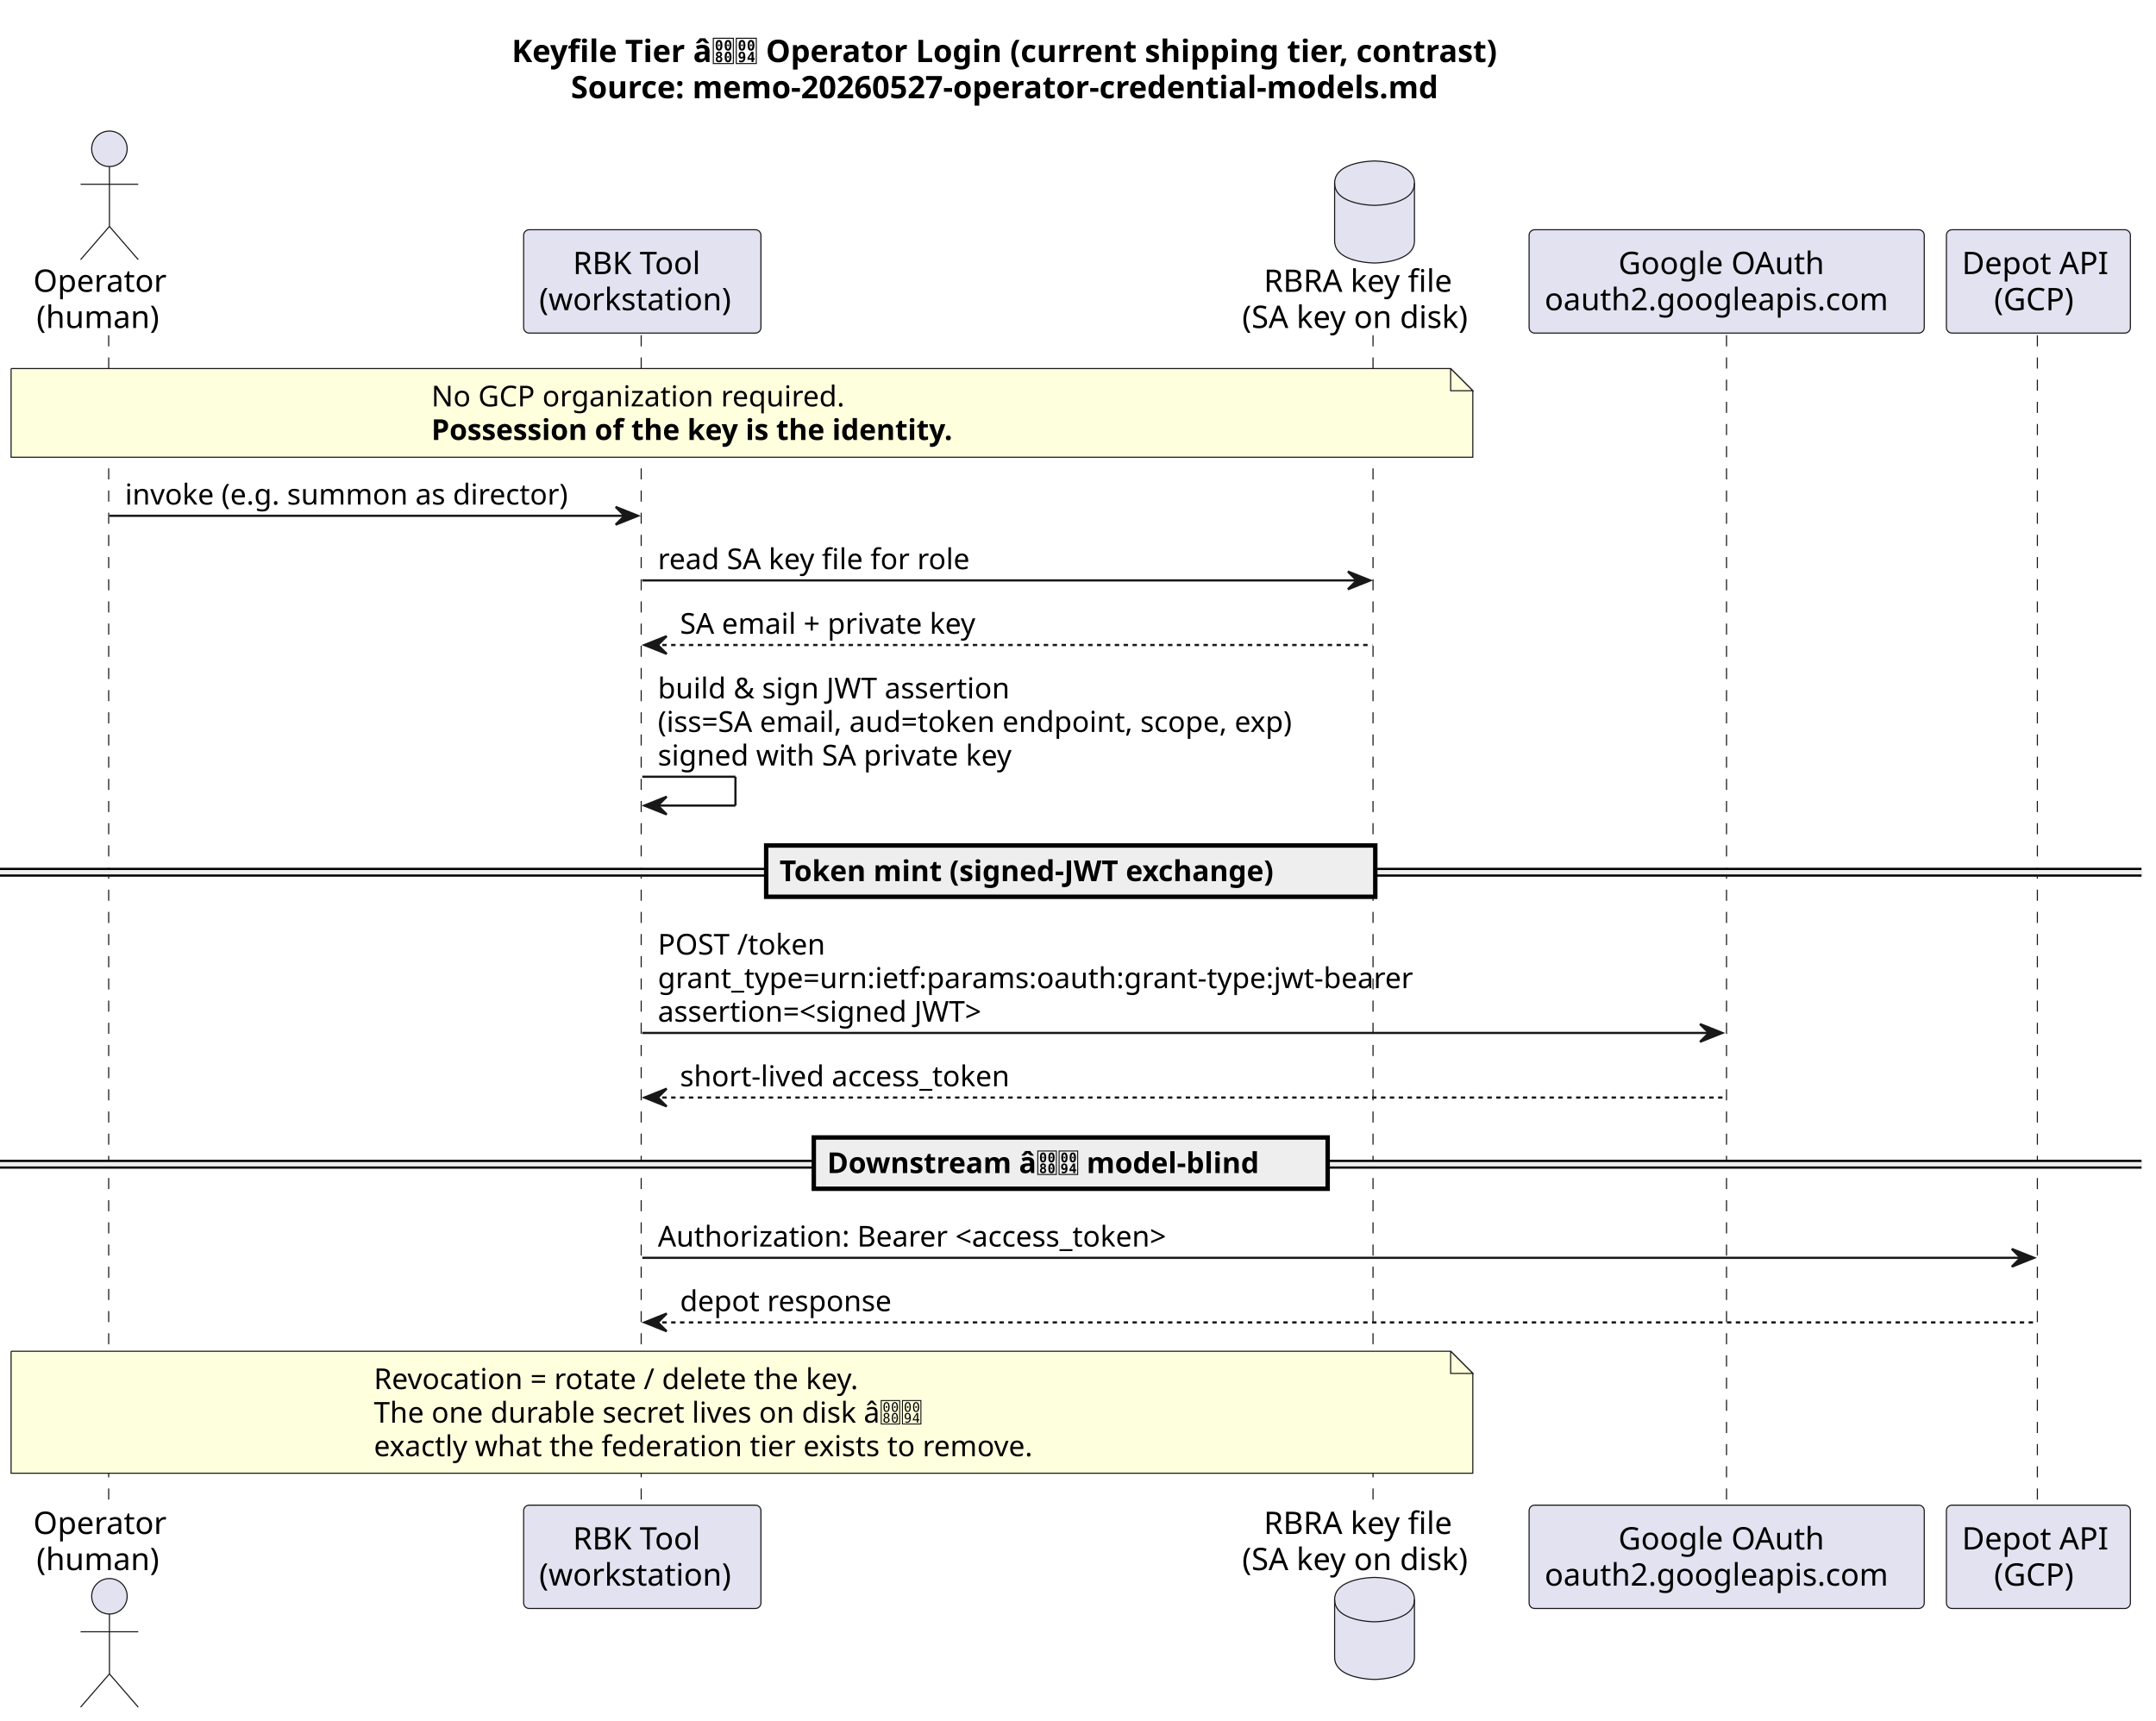
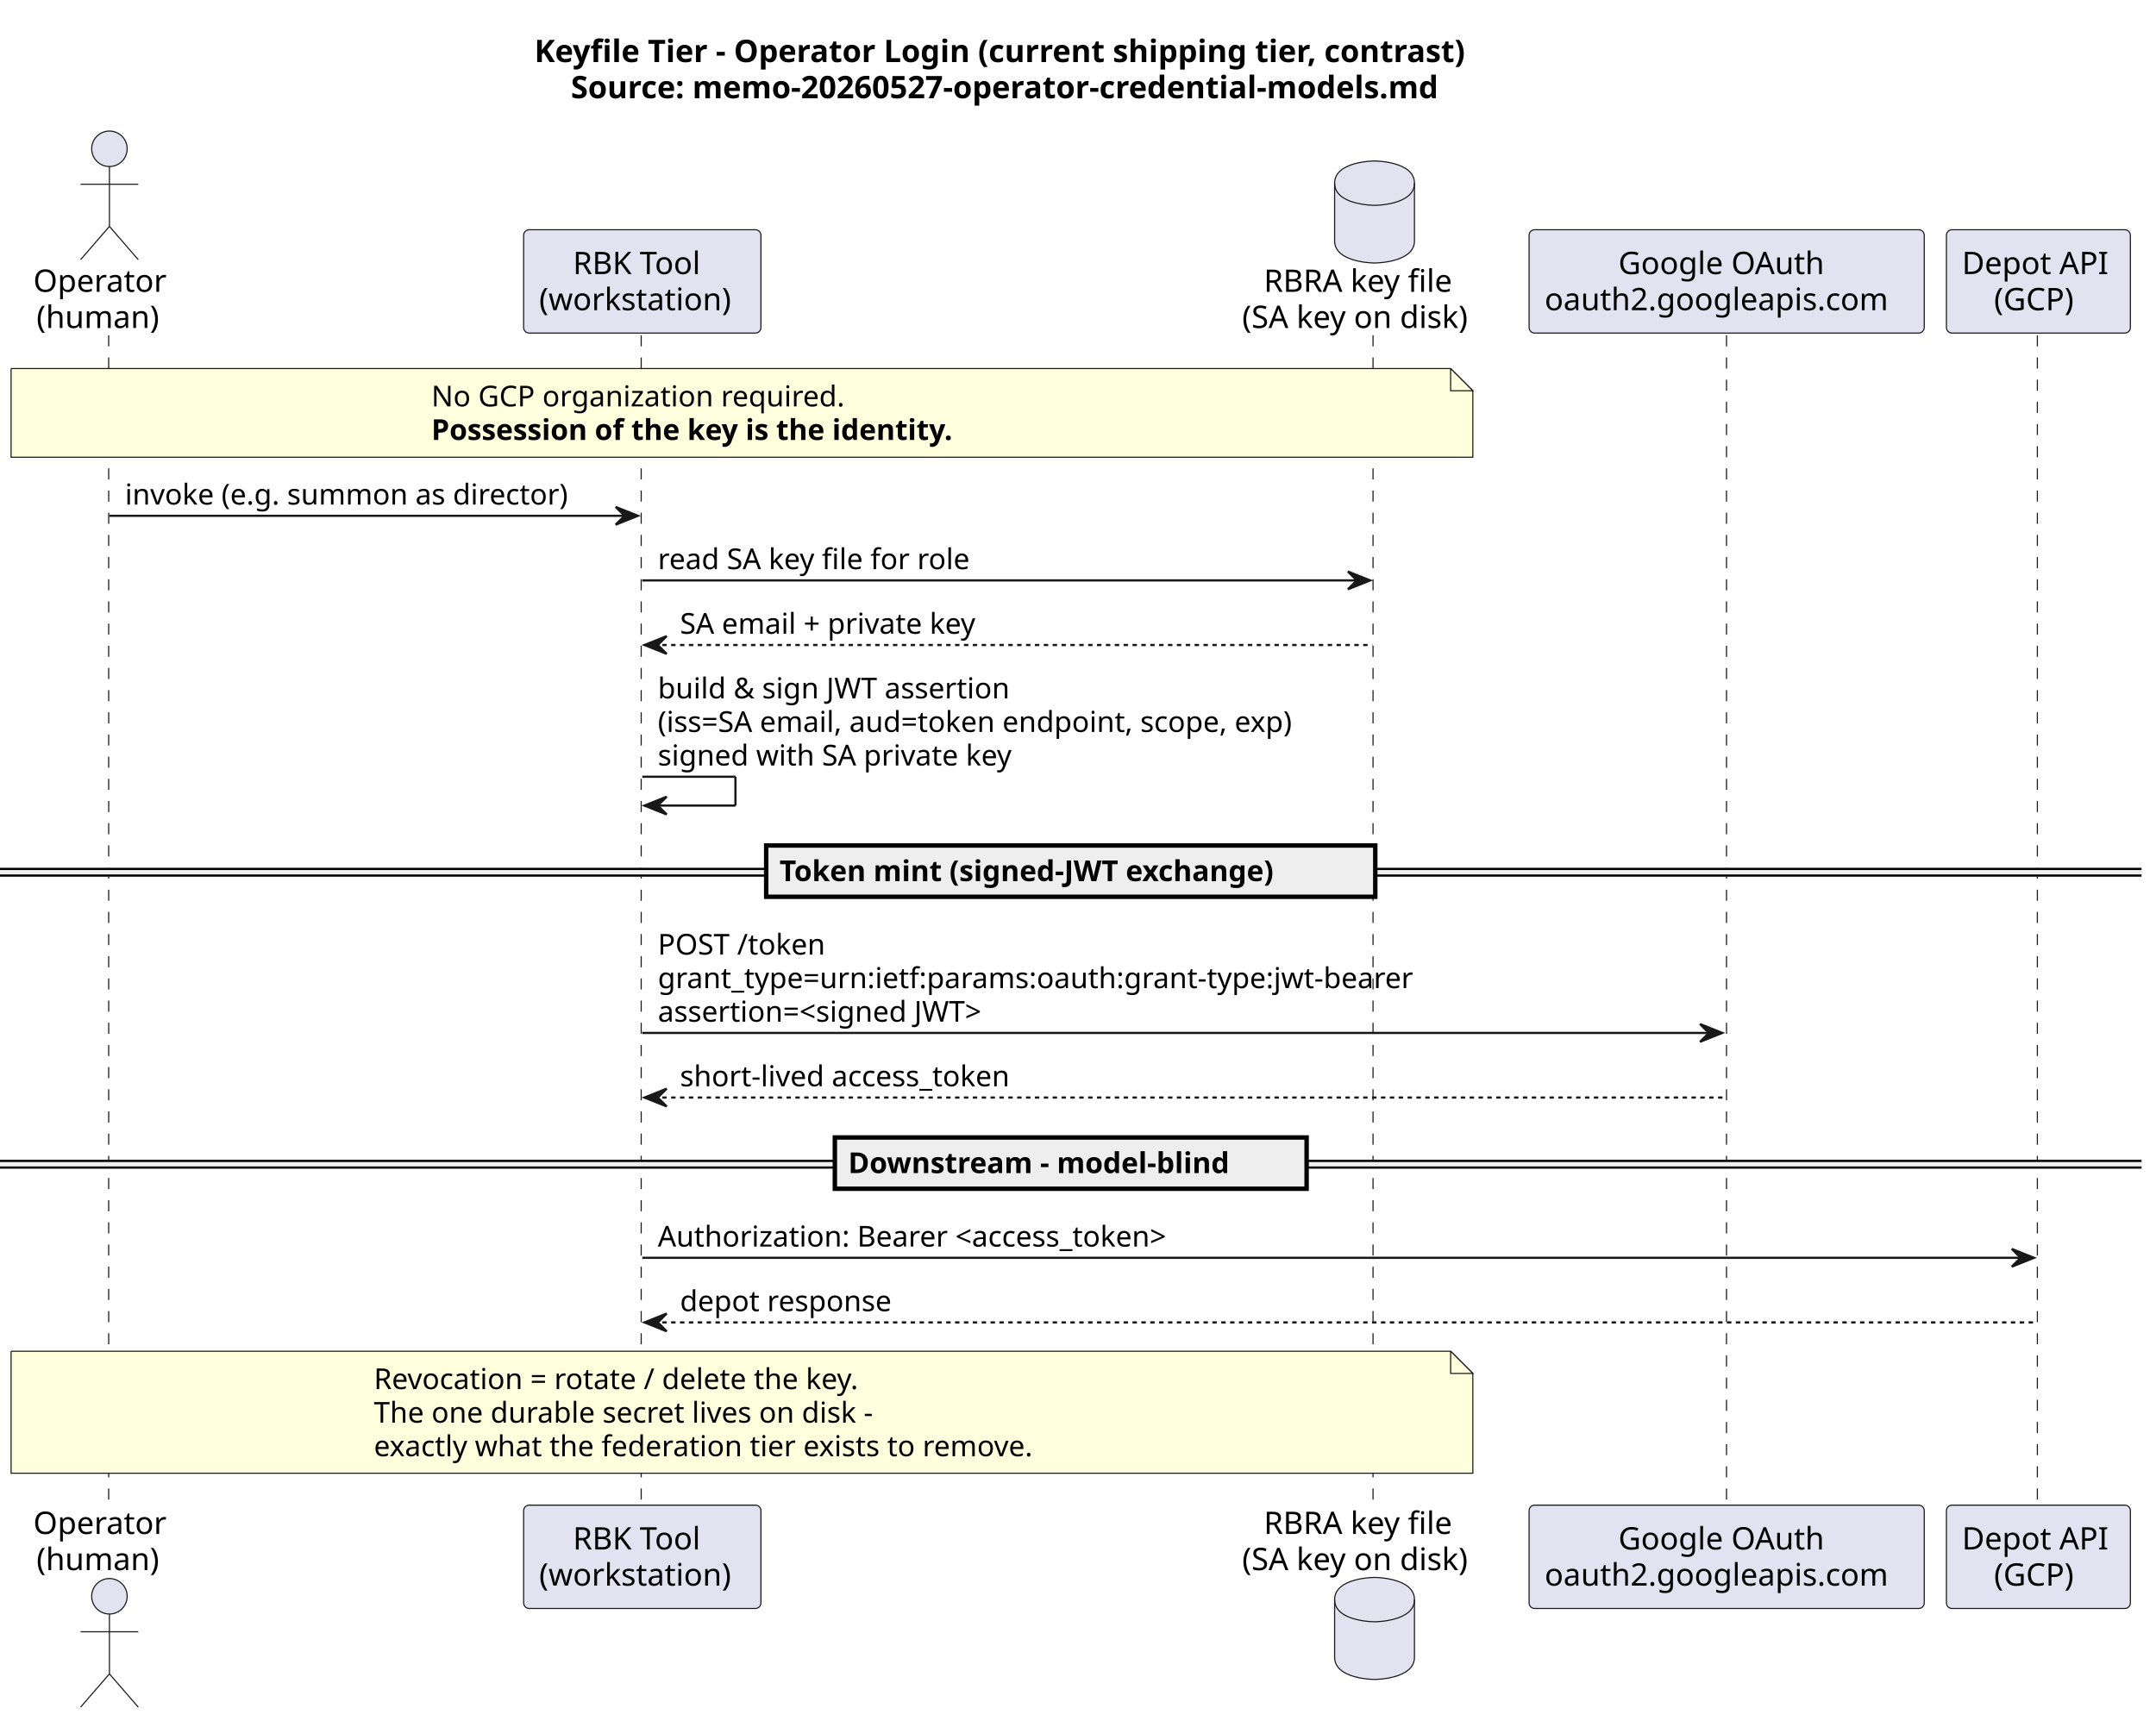
<svg xmlns="http://www.w3.org/2000/svg" contentStyleType="text/css" data-diagram-type="SEQUENCE" height="776px" preserveAspectRatio="none" style="width:972px;height:776px;background:#FFFFFF;" version="1.1" viewBox="0 0 972 776" width="972px" zoomAndPan="magnify">
  <defs />
  <g>
-     <text fill="#000000" font-family="sans-serif" font-size="14" font-weight="bold" lengthAdjust="spacing" textLength="503.07" x="230.69" y="27.995">Keyfile Tier â Operator Login (current shipping tier, contrast)</text>
+     <text fill="#000000" font-family="sans-serif" font-size="14" font-weight="bold" lengthAdjust="spacing" textLength="482.631" x="240.909" y="27.995">Keyfile Tier - Operator Login (current shipping tier, contrast)</text>
    <text fill="#000000" font-family="sans-serif" font-size="14" font-weight="bold" lengthAdjust="spacing" textLength="449.702" x="257.374" y="44.292">Source: memo-20260527-operator-credential-models.md</text>
    <g class="participant-lifeline" data-entity-uid="part1" data-qualified-name="OP" id="part1-lifeline">
      <g>
        <rect fill="#000000" fill-opacity="0" height="528.523" width="8" x="45.333" y="151.188" />
        <line style="stroke:#181818;stroke-width:0.5;stroke-dasharray:5,5;" x1="49" x2="49" y1="151.188" y2="679.711" />
      </g>
    </g>
    <g class="participant-lifeline" data-entity-uid="part2" data-qualified-name="TOOL" id="part2-lifeline">
      <g>
        <rect fill="#000000" fill-opacity="0" height="528.523" width="8" x="285.565" y="151.188" />
        <line style="stroke:#181818;stroke-width:0.5;stroke-dasharray:5,5;" x1="289.074" x2="289.074" y1="151.188" y2="679.711" />
      </g>
    </g>
    <g class="participant-lifeline" data-entity-uid="part3" data-qualified-name="RBRA" id="part3-lifeline">
      <g>
        <rect fill="#000000" fill-opacity="0" height="528.523" width="8" x="615.691" y="151.188" />
        <line style="stroke:#181818;stroke-width:0.5;stroke-dasharray:5,5;" x1="619.011" x2="619.011" y1="151.188" y2="679.711" />
      </g>
    </g>
    <g class="participant-lifeline" data-entity-uid="part4" data-qualified-name="GOOG" id="part4-lifeline">
      <g>
        <rect fill="#000000" fill-opacity="0" height="528.523" width="8" x="774.444" y="151.188" />
        <line style="stroke:#181818;stroke-width:0.5;stroke-dasharray:5,5;" x1="778.372" x2="778.372" y1="151.188" y2="679.711" />
      </g>
    </g>
    <g class="participant-lifeline" data-entity-uid="part5" data-qualified-name="GCP" id="part5-lifeline">
      <g>
        <rect fill="#000000" fill-opacity="0" height="528.523" width="8" x="914.983" y="151.188" />
        <line style="stroke:#181818;stroke-width:0.5;stroke-dasharray:5,5;" x1="918.516" x2="918.516" y1="151.188" y2="679.711" />
      </g>
    </g>
    <g class="participant participant-head" data-entity-uid="part1" data-qualified-name="OP" id="part1-head">
      <text fill="#000000" font-family="sans-serif" font-size="14" lengthAdjust="spacing" textLength="62.665" x="15" y="131.589">Operator</text>
      <text fill="#000000" font-family="sans-serif" font-size="14" lengthAdjust="spacing" textLength="59.76" x="16.453" y="147.886">(human)</text>
      <ellipse cx="49.333" cy="67.094" fill="#E2E2F0" rx="8" ry="8" style="stroke:#181818;stroke-width:0.5;" />
      <path d="M49.333,75.094 L49.333,102.094 M36.333,83.094 L62.333,83.094 M49.333,102.094 L36.333,117.094 M49.333,102.094 L62.333,117.094" fill="none" style="stroke:#181818;stroke-width:0.5;" />
    </g>
    <g class="participant participant-tail" data-entity-uid="part1" data-qualified-name="OP" id="part1-tail">
      <text fill="#000000" font-family="sans-serif" font-size="14" lengthAdjust="spacing" textLength="62.665" x="15" y="691.706">Operator</text>
      <text fill="#000000" font-family="sans-serif" font-size="14" lengthAdjust="spacing" textLength="59.76" x="16.453" y="708.003">(human)</text>
      <ellipse cx="49.333" cy="719.805" fill="#E2E2F0" rx="8" ry="8" style="stroke:#181818;stroke-width:0.5;" />
      <path d="M49.333,727.805 L49.333,754.805 M36.333,735.805 L62.333,735.805 M49.333,754.805 L36.333,769.805 M49.333,754.805 L62.333,769.805" fill="none" style="stroke:#181818;stroke-width:0.5;" />
    </g>
    <g class="participant participant-head" data-entity-uid="part2" data-qualified-name="TOOL" id="part2-head">
      <rect fill="#E2E2F0" height="46.594" rx="2.5" ry="2.5" style="stroke:#181818;stroke-width:0.5;" width="106.982" x="236.074" y="103.594" />
      <text fill="#000000" font-family="sans-serif" font-size="14" lengthAdjust="spacing" textLength="62.535" x="258.298" y="123.589">RBK Tool</text>
      <text fill="#000000" font-family="sans-serif" font-size="14" lengthAdjust="spacing" textLength="92.982" x="243.074" y="139.886">(workstation)</text>
    </g>
    <g class="participant participant-tail" data-entity-uid="part2" data-qualified-name="TOOL" id="part2-tail">
      <rect fill="#E2E2F0" height="46.594" rx="2.5" ry="2.5" style="stroke:#181818;stroke-width:0.5;" width="106.982" x="236.074" y="678.711" />
      <text fill="#000000" font-family="sans-serif" font-size="14" lengthAdjust="spacing" textLength="62.535" x="258.298" y="698.706">RBK Tool</text>
      <text fill="#000000" font-family="sans-serif" font-size="14" lengthAdjust="spacing" textLength="92.982" x="243.074" y="715.003">(workstation)</text>
    </g>
    <g class="participant participant-head" data-entity-uid="part3" data-qualified-name="RBRA" id="part3-head">
      <text fill="#000000" font-family="sans-serif" font-size="14" lengthAdjust="spacing" textLength="93.864" x="569.759" y="131.589">RBRA key file</text>
      <text fill="#000000" font-family="sans-serif" font-size="14" lengthAdjust="spacing" textLength="113.36" x="560.011" y="147.886">(SA key on disk)</text>
      <path d="M601.691,82.594 C601.691,72.594 619.691,72.594 619.691,72.594 C619.691,72.594 637.691,72.594 637.691,82.594 L637.691,108.594 C637.691,118.594 619.691,118.594 619.691,118.594 C619.691,118.594 601.691,118.594 601.691,108.594 L601.691,82.594" fill="#E2E2F0" style="stroke:#181818;stroke-width:0.5;" />
      <path d="M601.691,82.594 C601.691,92.594 619.691,92.594 619.691,92.594 C619.691,92.594 637.691,92.594 637.691,82.594" fill="none" style="stroke:#181818;stroke-width:0.5;" />
    </g>
    <g class="participant participant-tail" data-entity-uid="part3" data-qualified-name="RBRA" id="part3-tail">
      <text fill="#000000" font-family="sans-serif" font-size="14" lengthAdjust="spacing" textLength="93.864" x="569.759" y="691.706">RBRA key file</text>
      <text fill="#000000" font-family="sans-serif" font-size="14" lengthAdjust="spacing" textLength="113.36" x="560.011" y="708.003">(SA key on disk)</text>
      <path d="M601.691,721.305 C601.691,711.305 619.691,711.305 619.691,711.305 C619.691,711.305 637.691,711.305 637.691,721.305 L637.691,747.305 C637.691,757.305 619.691,757.305 619.691,757.305 C619.691,757.305 601.691,757.305 601.691,747.305 L601.691,721.305" fill="#E2E2F0" style="stroke:#181818;stroke-width:0.5;" />
      <path d="M601.691,721.305 C601.691,731.305 619.691,731.305 619.691,731.305 C619.691,731.305 637.691,731.305 637.691,721.305" fill="none" style="stroke:#181818;stroke-width:0.5;" />
    </g>
    <g class="participant participant-head" data-entity-uid="part4" data-qualified-name="GOOG" id="part4-head">
      <rect fill="#E2E2F0" height="46.594" rx="2.5" ry="2.5" style="stroke:#181818;stroke-width:0.5;" width="178.144" x="689.372" y="103.594" />
      <text fill="#000000" font-family="sans-serif" font-size="14" lengthAdjust="spacing" textLength="97.651" x="729.618" y="123.589">Google OAuth</text>
      <text fill="#000000" font-family="sans-serif" font-size="14" lengthAdjust="spacing" textLength="164.144" x="696.372" y="139.886">oauth2.googleapis.com</text>
    </g>
    <g class="participant participant-tail" data-entity-uid="part4" data-qualified-name="GOOG" id="part4-tail">
      <rect fill="#E2E2F0" height="46.594" rx="2.5" ry="2.5" style="stroke:#181818;stroke-width:0.5;" width="178.144" x="689.372" y="678.711" />
      <text fill="#000000" font-family="sans-serif" font-size="14" lengthAdjust="spacing" textLength="97.651" x="729.618" y="698.706">Google OAuth</text>
      <text fill="#000000" font-family="sans-serif" font-size="14" lengthAdjust="spacing" textLength="164.144" x="696.372" y="715.003">oauth2.googleapis.com</text>
    </g>
    <g class="participant participant-head" data-entity-uid="part5" data-qualified-name="GCP" id="part5-head">
      <rect fill="#E2E2F0" height="46.594" rx="2.5" ry="2.5" style="stroke:#181818;stroke-width:0.5;" width="82.934" x="877.516" y="103.594" />
      <text fill="#000000" font-family="sans-serif" font-size="14" lengthAdjust="spacing" textLength="68.934" x="884.516" y="123.589">Depot API</text>
      <text fill="#000000" font-family="sans-serif" font-size="14" lengthAdjust="spacing" textLength="39.99" x="898.988" y="139.886">(GCP)</text>
    </g>
    <g class="participant participant-tail" data-entity-uid="part5" data-qualified-name="GCP" id="part5-tail">
      <rect fill="#E2E2F0" height="46.594" rx="2.5" ry="2.5" style="stroke:#181818;stroke-width:0.5;" width="82.934" x="877.516" y="678.711" />
      <text fill="#000000" font-family="sans-serif" font-size="14" lengthAdjust="spacing" textLength="68.934" x="884.516" y="698.706">Depot API</text>
      <text fill="#000000" font-family="sans-serif" font-size="14" lengthAdjust="spacing" textLength="39.99" x="898.988" y="715.003">(GCP)</text>
    </g>
    <path d="M5,166.188 L5,206.188 L664,206.188 L664,176.188 L654,166.188 L5,166.188" fill="#FEFFDD" style="stroke:#181818;stroke-width:0.5;" />
    <path d="M654,166.188 L654,176.188 L664,176.188 L654,166.188" fill="#FEFFDD" style="stroke:#181818;stroke-width:0.5;" />
    <text fill="#000000" font-family="sans-serif" font-size="13" lengthAdjust="spacing" textLength="197.298" x="194.463" y="183.254">No GCP organization required.</text>
    <text fill="#000000" font-family="sans-serif" font-size="13" font-weight="bold" lengthAdjust="spacing" textLength="271.445" x="194.463" y="198.387">Possession of the key is the identity.</text>
    <g class="message" data-entity-1="part1" data-entity-2="part2" id="msg1">
      <polygon fill="#181818" points="277.565,228.586,287.565,232.586,277.565,236.586,281.565,232.586" style="stroke:#181818;stroke-width:1;" />
      <line style="stroke:#181818;stroke-width:1;" x1="49.333" x2="283.565" y1="232.586" y2="232.586" />
      <text fill="#000000" font-family="sans-serif" font-size="13" lengthAdjust="spacing" textLength="216.233" x="56.333" y="227.52">invoke (e.g. summon as director)</text>
    </g>
    <g class="message" data-entity-1="part2" data-entity-2="part3" id="msg2">
      <polygon fill="#181818" points="607.691,257.719,617.691,261.719,607.691,265.719,611.691,261.719" style="stroke:#181818;stroke-width:1;" />
      <line style="stroke:#181818;stroke-width:1;" x1="289.565" x2="613.691" y1="261.719" y2="261.719" />
      <text fill="#000000" font-family="sans-serif" font-size="13" lengthAdjust="spacing" textLength="153.169" x="296.565" y="256.653">read SA key file for role</text>
    </g>
    <g class="message" data-entity-1="part3" data-entity-2="part2" id="msg3">
      <polygon fill="#181818" points="300.565,286.852,290.565,290.852,300.565,294.852,296.565,290.852" style="stroke:#181818;stroke-width:1;" />
      <line style="stroke:#181818;stroke-width:1;stroke-dasharray:2,2;" x1="294.565" x2="618.691" y1="290.852" y2="290.852" />
      <text fill="#000000" font-family="sans-serif" font-size="13" lengthAdjust="spacing" textLength="149.602" x="306.565" y="285.786">SA email + private key</text>
    </g>
    <g class="message" data-entity-1="part2" data-entity-2="part2" id="msg4">
      <line style="stroke:#181818;stroke-width:1;" x1="289.565" x2="331.565" y1="350.25" y2="350.25" />
      <line style="stroke:#181818;stroke-width:1;" x1="331.565" x2="331.565" y1="350.25" y2="363.25" />
      <line style="stroke:#181818;stroke-width:1;" x1="290.565" x2="331.565" y1="363.25" y2="363.25" />
      <polygon fill="#181818" points="300.565,359.25,290.565,363.25,300.565,367.25,296.565,363.25" style="stroke:#181818;stroke-width:1;" />
      <text fill="#000000" font-family="sans-serif" font-size="13" lengthAdjust="spacing" textLength="169.895" x="296.565" y="314.918">build &amp; sign JWT assertion</text>
      <text fill="#000000" font-family="sans-serif" font-size="13" lengthAdjust="spacing" textLength="316.126" x="296.565" y="330.051">(iss=SA email, aud=token endpoint, scope, exp)</text>
      <text fill="#000000" font-family="sans-serif" font-size="13" lengthAdjust="spacing" textLength="173.564" x="296.565" y="345.184">signed with SA private key</text>
    </g>
    <rect fill="#EEEEEE" height="3" style="stroke:#EEEEEE;stroke-width:1;" width="965.45" x="0" y="391.816" />
    <line style="stroke:#000000;stroke-width:1;" x1="0" x2="965.45" y1="391.816" y2="391.816" />
    <line style="stroke:#000000;stroke-width:1;" x1="0" x2="965.45" y1="394.816" y2="394.816" />
    <rect fill="#EEEEEE" height="23.133" style="stroke:#000000;stroke-width:2;" width="274.603" x="345.423" y="381.25" />
    <text fill="#000000" font-family="sans-serif" font-size="13" font-weight="bold" lengthAdjust="spacing" textLength="256.077" x="351.423" y="397.317">Token mint (signed-JWT exchange)</text>
    <g class="message" data-entity-1="part2" data-entity-2="part4" id="msg5">
      <polygon fill="#181818" points="766.444,461.781,776.444,465.781,766.444,469.781,770.444,465.781" style="stroke:#181818;stroke-width:1;" />
      <line style="stroke:#181818;stroke-width:1;" x1="289.565" x2="772.444" y1="465.781" y2="465.781" />
      <text fill="#000000" font-family="sans-serif" font-size="13" lengthAdjust="spacing" textLength="79.593" x="296.565" y="430.45">POST /token</text>
      <text fill="#000000" font-family="sans-serif" font-size="13" lengthAdjust="spacing" textLength="368.367" x="296.565" y="445.582">grant_type=urn:ietf:params:oauth:grant-type:jwt-bearer</text>
      <text fill="#000000" font-family="sans-serif" font-size="13" lengthAdjust="spacing" textLength="164.322" x="296.565" y="460.715">assertion=&lt;signed JWT&gt;</text>
    </g>
    <g class="message" data-entity-1="part4" data-entity-2="part2" id="msg6">
      <polygon fill="#181818" points="300.565,490.914,290.565,494.914,300.565,498.914,296.565,494.914" style="stroke:#181818;stroke-width:1;" />
      <line style="stroke:#181818;stroke-width:1;stroke-dasharray:2,2;" x1="294.565" x2="777.444" y1="494.914" y2="494.914" />
      <text fill="#000000" font-family="sans-serif" font-size="13" lengthAdjust="spacing" textLength="160.519" x="306.565" y="489.848">short-lived access_token</text>
    </g>
    <rect fill="#EEEEEE" height="3" style="stroke:#EEEEEE;stroke-width:1;" width="965.45" x="0" y="523.481" />
    <line style="stroke:#000000;stroke-width:1;" x1="0" x2="965.45" y1="523.481" y2="523.481" />
    <line style="stroke:#000000;stroke-width:1;" x1="0" x2="965.45" y1="526.481" y2="526.481" />
-     <rect fill="#EEEEEE" height="23.133" style="stroke:#000000;stroke-width:2;" width="231.667" x="366.891" y="512.914" />
-     <text fill="#000000" font-family="sans-serif" font-size="13" font-weight="bold" lengthAdjust="spacing" textLength="213.142" x="372.891" y="528.981">Downstream â model-blind</text>
+     <rect fill="#EEEEEE" height="23.133" style="stroke:#000000;stroke-width:2;" width="212.688" x="376.381" y="512.914" />
+     <text fill="#000000" font-family="sans-serif" font-size="13" font-weight="bold" lengthAdjust="spacing" textLength="194.162" x="382.381" y="528.981">Downstream - model-blind</text>
    <g class="message" data-entity-1="part2" data-entity-2="part5" id="msg7">
      <polygon fill="#181818" points="906.983,563.18,916.983,567.18,906.983,571.18,910.983,567.18" style="stroke:#181818;stroke-width:1;" />
      <line style="stroke:#181818;stroke-width:1;" x1="289.565" x2="912.983" y1="567.18" y2="567.18" />
      <text fill="#000000" font-family="sans-serif" font-size="13" lengthAdjust="spacing" textLength="252.192" x="296.565" y="562.114">Authorization: Bearer &lt;access_token&gt;</text>
    </g>
    <g class="message" data-entity-1="part5" data-entity-2="part2" id="msg8">
      <polygon fill="#181818" points="300.565,592.312,290.565,596.312,300.565,600.312,296.565,596.312" style="stroke:#181818;stroke-width:1;" />
      <line style="stroke:#181818;stroke-width:1;stroke-dasharray:2,2;" x1="294.565" x2="917.983" y1="596.312" y2="596.312" />
      <text fill="#000000" font-family="sans-serif" font-size="13" lengthAdjust="spacing" textLength="101.017" x="306.565" y="591.247">depot response</text>
    </g>
    <path d="M5,609.312 L5,664.312 L664,664.312 L664,619.312 L654,609.312 L5,609.312" fill="#FEFFDD" style="stroke:#181818;stroke-width:0.5;" />
    <path d="M654,609.312 L654,619.312 L664,619.312 L654,609.312" fill="#FEFFDD" style="stroke:#181818;stroke-width:0.5;" />
    <text fill="#000000" font-family="sans-serif" font-size="13" lengthAdjust="spacing" textLength="241.858" x="168.549" y="626.379">Revocation = rotate / delete the key.</text>
-     <text fill="#000000" font-family="sans-serif" font-size="13" lengthAdjust="spacing" textLength="262.933" x="168.549" y="641.512">The one durable secret lives on disk â</text>
+     <text fill="#000000" font-family="sans-serif" font-size="13" lengthAdjust="spacing" textLength="244.055" x="168.549" y="641.512">The one durable secret lives on disk -</text>
    <text fill="#000000" font-family="sans-serif" font-size="13" lengthAdjust="spacing" textLength="323.273" x="168.549" y="656.645">exactly what the federation tier exists to remove.</text>
  </g>
</svg>
